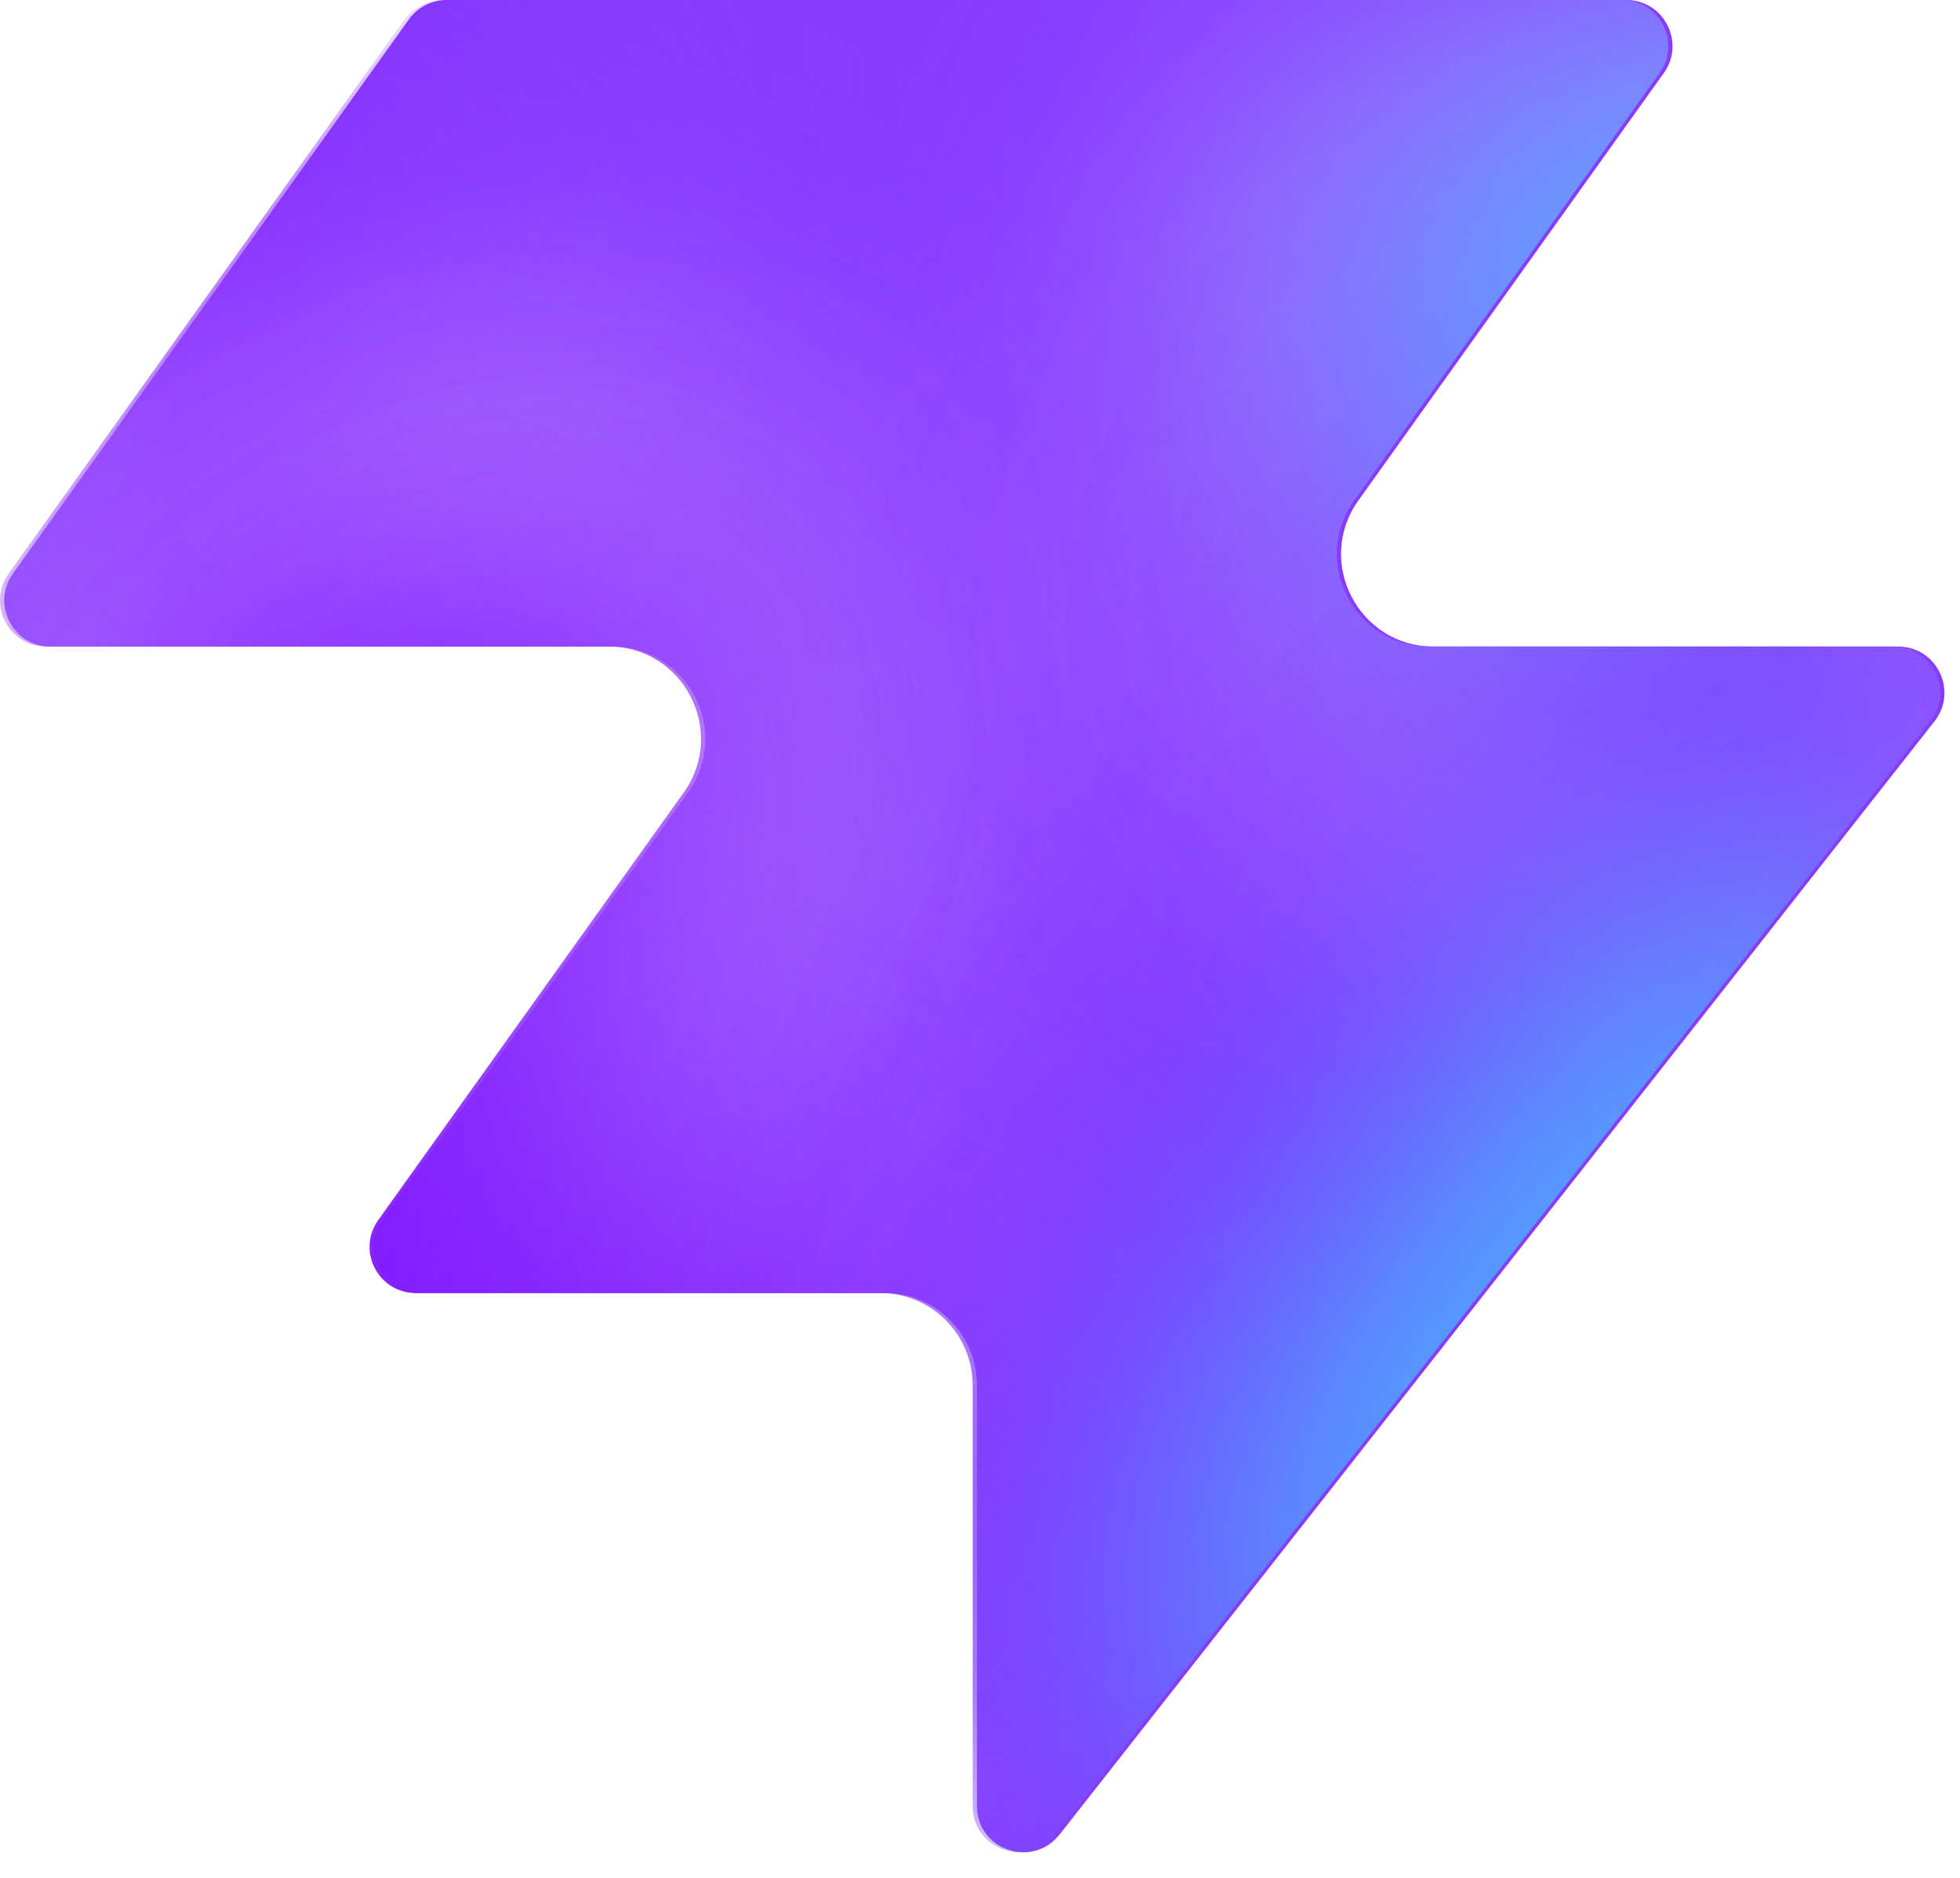
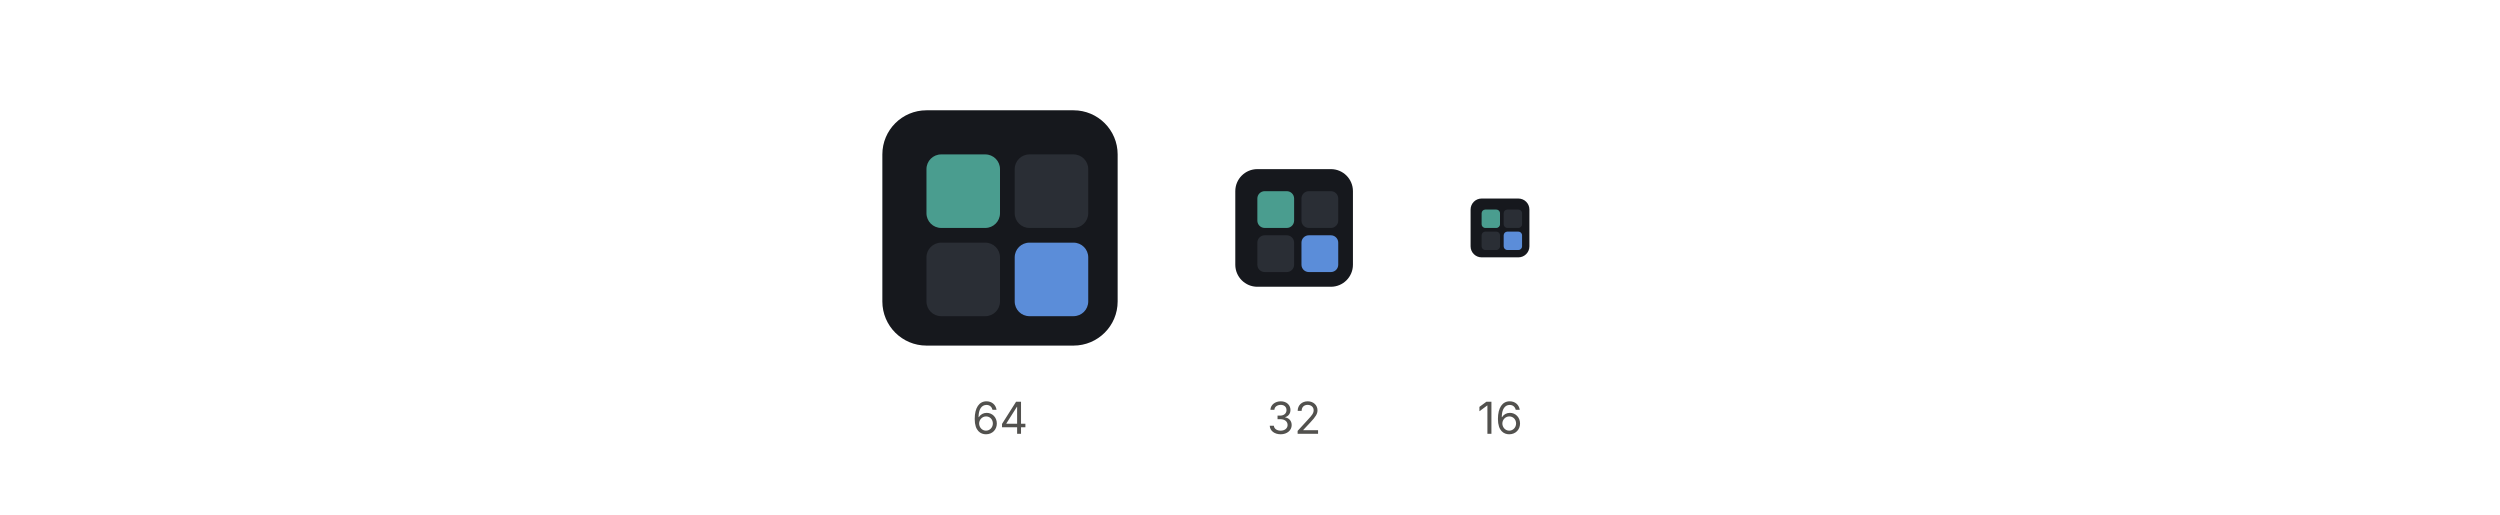
- <svg xmlns="http://www.w3.org/2000/svg" width="48" height="46" fill="none" viewBox="0 0 48 46">
-   <path fill="#863bff" d="M25.946 44.938c-.664.845-2.021.375-2.021-.698V33.937a2.26 2.26 0 0 0-2.262-2.262H10.287c-.92 0-1.456-1.04-.92-1.788l7.48-10.471c1.07-1.497 0-3.578-1.842-3.578H1.237c-.92 0-1.456-1.04-.92-1.788L10.013.474c.214-.297.556-.474.92-.474h28.894c.92 0 1.456 1.04.92 1.788l-7.48 10.471c-1.07 1.498 0 3.579 1.842 3.579h11.377c.943 0 1.473 1.088.89 1.83L25.947 44.94z" style="fill:#863bff;fill:color(display-p3 .525 .23 1);fill-opacity:1" />
-   <mask id="a" width="48" height="46" x="0" y="0" maskUnits="userSpaceOnUse" style="mask-type:alpha">
-     <path fill="#000" d="M25.842 44.938c-.664.844-2.021.375-2.021-.698V33.937a2.26 2.26 0 0 0-2.262-2.262H10.183c-.92 0-1.456-1.04-.92-1.788l7.48-10.471c1.07-1.498 0-3.579-1.842-3.579H1.133c-.92 0-1.456-1.04-.92-1.787L9.91.473c.214-.297.556-.474.92-.474h28.894c.92 0 1.456 1.04.92 1.788l-7.48 10.471c-1.07 1.498 0 3.578 1.842 3.578h11.377c.943 0 1.473 1.088.89 1.832L25.843 44.94z" style="fill:#000;fill-opacity:1" />
-   </mask>
-   <g mask="url(#a)">
-     <g filter="url(#b)">
-       <ellipse cx="5.508" cy="14.704" fill="#ede6ff" rx="5.508" ry="14.704" style="fill:#ede6ff;fill:color(display-p3 .927 .903 1);fill-opacity:1" transform="matrix(.00324 1 1 -.00324 -4.47 31.516)" />
-     </g>
-     <g filter="url(#c)">
-       <ellipse cx="10.399" cy="29.851" fill="#ede6ff" rx="10.399" ry="29.851" style="fill:#ede6ff;fill:color(display-p3 .927 .903 1);fill-opacity:1" transform="matrix(.00324 1 1 -.00324 -39.328 7.883)" />
-     </g>
-     <g filter="url(#d)">
-       <ellipse cx="5.508" cy="30.487" fill="#7e14ff" rx="5.508" ry="30.487" style="fill:#7e14ff;fill:color(display-p3 .492 .077 1);fill-opacity:1" transform="rotate(89.814 -25.913 -14.639)scale(1 -1)" />
-     </g>
-     <g filter="url(#e)">
-       <ellipse cx="5.508" cy="30.599" fill="#7e14ff" rx="5.508" ry="30.599" style="fill:#7e14ff;fill:color(display-p3 .492 .077 1);fill-opacity:1" transform="rotate(89.814 -32.644 -3.334)scale(1 -1)" />
-     </g>
-     <g filter="url(#f)">
-       <ellipse cx="5.508" cy="30.599" fill="#7e14ff" rx="5.508" ry="30.599" style="fill:#7e14ff;fill:color(display-p3 .492 .077 1);fill-opacity:1" transform="matrix(.00324 1 1 -.00324 -34.34 30.47)" />
-     </g>
-     <g filter="url(#g)">
-       <ellipse cx="14.072" cy="22.078" fill="#ede6ff" rx="14.072" ry="22.078" style="fill:#ede6ff;fill:color(display-p3 .927 .903 1);fill-opacity:1" transform="rotate(93.35 24.506 48.493)scale(-1 1)" />
-     </g>
-     <g filter="url(#h)">
-       <ellipse cx="3.47" cy="21.501" fill="#7e14ff" rx="3.47" ry="21.501" style="fill:#7e14ff;fill:color(display-p3 .492 .077 1);fill-opacity:1" transform="rotate(89.009 28.708 47.59)scale(-1 1)" />
-     </g>
-     <g filter="url(#i)">
-       <ellipse cx="3.47" cy="21.501" fill="#7e14ff" rx="3.47" ry="21.501" style="fill:#7e14ff;fill:color(display-p3 .492 .077 1);fill-opacity:1" transform="rotate(89.009 28.708 47.59)scale(-1 1)" />
-     </g>
-     <g filter="url(#j)">
-       <ellipse cx=".387" cy="8.972" fill="#7e14ff" rx="4.407" ry="29.108" style="fill:#7e14ff;fill:color(display-p3 .492 .077 1);fill-opacity:1" transform="rotate(39.51 .387 8.972)" />
-     </g>
-     <g filter="url(#k)">
-       <ellipse cx="47.523" cy="-6.092" fill="#7e14ff" rx="4.407" ry="29.108" style="fill:#7e14ff;fill:color(display-p3 .492 .077 1);fill-opacity:1" transform="rotate(37.892 47.523 -6.092)" />
-     </g>
-     <g filter="url(#l)">
-       <ellipse cx="41.412" cy="6.333" fill="#47bfff" rx="5.971" ry="9.665" style="fill:#47bfff;fill:color(display-p3 .28 .748 1);fill-opacity:1" transform="rotate(37.892 41.412 6.333)" />
-     </g>
-     <g filter="url(#m)">
-       <ellipse cx="-1.879" cy="38.332" fill="#7e14ff" rx="4.407" ry="29.108" style="fill:#7e14ff;fill:color(display-p3 .492 .077 1);fill-opacity:1" transform="rotate(37.892 -1.88 38.332)" />
-     </g>
-     <g filter="url(#n)">
-       <ellipse cx="-1.879" cy="38.332" fill="#7e14ff" rx="4.407" ry="29.108" style="fill:#7e14ff;fill:color(display-p3 .492 .077 1);fill-opacity:1" transform="rotate(37.892 -1.88 38.332)" />
-     </g>
-     <g filter="url(#o)">
-       <ellipse cx="35.651" cy="29.907" fill="#7e14ff" rx="4.407" ry="29.108" style="fill:#7e14ff;fill:color(display-p3 .492 .077 1);fill-opacity:1" transform="rotate(37.892 35.651 29.907)" />
-     </g>
-     <g filter="url(#p)">
-       <ellipse cx="38.418" cy="32.4" fill="#47bfff" rx="5.971" ry="15.297" style="fill:#47bfff;fill:color(display-p3 .28 .748 1);fill-opacity:1" transform="rotate(37.892 38.418 32.4)" />
-     </g>
+ <svg xmlns="http://www.w3.org/2000/svg" width="100%" viewBox="0 0 680 140" role="img" style="">
+   <g transform="translate(240, 30)" style="fill:rgb(0, 0, 0);stroke:none;color:rgb(11, 11, 11);stroke-width:1px;stroke-linecap:butt;stroke-linejoin:miter;opacity:1;font-family:anthropic-sans, -apple-system, BlinkMacSystemFont, &quot;Segoe UI&quot;, sans-serif;font-size:16px;font-weight:400;text-anchor:start;dominant-baseline:auto">
+     <rect x="0" y="0" width="64" height="64" rx="12" fill="#16181d" style="fill:rgb(22, 24, 29);stroke:none;color:rgb(11, 11, 11);stroke-width:1px;stroke-linecap:butt;stroke-linejoin:miter;opacity:1;font-family:anthropic-sans, -apple-system, BlinkMacSystemFont, &quot;Segoe UI&quot;, sans-serif;font-size:16px;font-weight:400;text-anchor:start;dominant-baseline:auto" />
+     <rect x="12" y="12" width="20" height="20" rx="4" fill="#4a9d8f" style="fill:rgb(74, 157, 143);stroke:none;color:rgb(11, 11, 11);stroke-width:1px;stroke-linecap:butt;stroke-linejoin:miter;opacity:1;font-family:anthropic-sans, -apple-system, BlinkMacSystemFont, &quot;Segoe UI&quot;, sans-serif;font-size:16px;font-weight:400;text-anchor:start;dominant-baseline:auto" />
+     <rect x="36" y="12" width="20" height="20" rx="4" fill="#2a2e35" style="fill:rgb(42, 46, 53);stroke:none;color:rgb(11, 11, 11);stroke-width:1px;stroke-linecap:butt;stroke-linejoin:miter;opacity:1;font-family:anthropic-sans, -apple-system, BlinkMacSystemFont, &quot;Segoe UI&quot;, sans-serif;font-size:16px;font-weight:400;text-anchor:start;dominant-baseline:auto" />
+     <rect x="12" y="36" width="20" height="20" rx="4" fill="#2a2e35" style="fill:rgb(42, 46, 53);stroke:none;color:rgb(11, 11, 11);stroke-width:1px;stroke-linecap:butt;stroke-linejoin:miter;opacity:1;font-family:anthropic-sans, -apple-system, BlinkMacSystemFont, &quot;Segoe UI&quot;, sans-serif;font-size:16px;font-weight:400;text-anchor:start;dominant-baseline:auto" />
+     <rect x="36" y="36" width="20" height="20" rx="4" fill="#5b8dd9" style="fill:rgb(91, 141, 217);stroke:none;color:rgb(11, 11, 11);stroke-width:1px;stroke-linecap:butt;stroke-linejoin:miter;opacity:1;font-family:anthropic-sans, -apple-system, BlinkMacSystemFont, &quot;Segoe UI&quot;, sans-serif;font-size:16px;font-weight:400;text-anchor:start;dominant-baseline:auto" />
  </g>
-   <defs>
-     <filter id="b" width="60.045" height="41.654" x="-19.77" y="16.149" color-interpolation-filters="sRGB" filterUnits="userSpaceOnUse">
-       <feFlood flood-opacity="0" result="BackgroundImageFix" />
-       <feBlend in="SourceGraphic" in2="BackgroundImageFix" result="shape" />
-       <feGaussianBlur result="effect1_foregroundBlur_2002_17158" stdDeviation="7.659" />
-     </filter>
-     <filter id="c" width="90.34" height="51.437" x="-54.613" y="-7.533" color-interpolation-filters="sRGB" filterUnits="userSpaceOnUse">
-       <feFlood flood-opacity="0" result="BackgroundImageFix" />
-       <feBlend in="SourceGraphic" in2="BackgroundImageFix" result="shape" />
-       <feGaussianBlur result="effect1_foregroundBlur_2002_17158" stdDeviation="7.659" />
-     </filter>
-     <filter id="d" width="79.355" height="29.4" x="-49.64" y="2.03" color-interpolation-filters="sRGB" filterUnits="userSpaceOnUse">
-       <feFlood flood-opacity="0" result="BackgroundImageFix" />
-       <feBlend in="SourceGraphic" in2="BackgroundImageFix" result="shape" />
-       <feGaussianBlur result="effect1_foregroundBlur_2002_17158" stdDeviation="4.596" />
-     </filter>
-     <filter id="e" width="79.579" height="29.4" x="-45.045" y="20.029" color-interpolation-filters="sRGB" filterUnits="userSpaceOnUse">
-       <feFlood flood-opacity="0" result="BackgroundImageFix" />
-       <feBlend in="SourceGraphic" in2="BackgroundImageFix" result="shape" />
-       <feGaussianBlur result="effect1_foregroundBlur_2002_17158" stdDeviation="4.596" />
-     </filter>
-     <filter id="f" width="79.579" height="29.4" x="-43.513" y="21.178" color-interpolation-filters="sRGB" filterUnits="userSpaceOnUse">
-       <feFlood flood-opacity="0" result="BackgroundImageFix" />
-       <feBlend in="SourceGraphic" in2="BackgroundImageFix" result="shape" />
-       <feGaussianBlur result="effect1_foregroundBlur_2002_17158" stdDeviation="4.596" />
-     </filter>
-     <filter id="g" width="74.749" height="58.852" x="15.756" y="-17.901" color-interpolation-filters="sRGB" filterUnits="userSpaceOnUse">
-       <feFlood flood-opacity="0" result="BackgroundImageFix" />
-       <feBlend in="SourceGraphic" in2="BackgroundImageFix" result="shape" />
-       <feGaussianBlur result="effect1_foregroundBlur_2002_17158" stdDeviation="7.659" />
-     </filter>
-     <filter id="h" width="61.377" height="25.362" x="23.548" y="2.284" color-interpolation-filters="sRGB" filterUnits="userSpaceOnUse">
-       <feFlood flood-opacity="0" result="BackgroundImageFix" />
-       <feBlend in="SourceGraphic" in2="BackgroundImageFix" result="shape" />
-       <feGaussianBlur result="effect1_foregroundBlur_2002_17158" stdDeviation="4.596" />
-     </filter>
-     <filter id="i" width="61.377" height="25.362" x="23.548" y="2.284" color-interpolation-filters="sRGB" filterUnits="userSpaceOnUse">
-       <feFlood flood-opacity="0" result="BackgroundImageFix" />
-       <feBlend in="SourceGraphic" in2="BackgroundImageFix" result="shape" />
-       <feGaussianBlur result="effect1_foregroundBlur_2002_17158" stdDeviation="4.596" />
-     </filter>
-     <filter id="j" width="56.045" height="63.649" x="-27.636" y="-22.853" color-interpolation-filters="sRGB" filterUnits="userSpaceOnUse">
-       <feFlood flood-opacity="0" result="BackgroundImageFix" />
-       <feBlend in="SourceGraphic" in2="BackgroundImageFix" result="shape" />
-       <feGaussianBlur result="effect1_foregroundBlur_2002_17158" stdDeviation="4.596" />
-     </filter>
-     <filter id="k" width="54.814" height="64.646" x="20.116" y="-38.415" color-interpolation-filters="sRGB" filterUnits="userSpaceOnUse">
-       <feFlood flood-opacity="0" result="BackgroundImageFix" />
-       <feBlend in="SourceGraphic" in2="BackgroundImageFix" result="shape" />
-       <feGaussianBlur result="effect1_foregroundBlur_2002_17158" stdDeviation="4.596" />
-     </filter>
-     <filter id="l" width="33.541" height="35.313" x="24.641" y="-11.323" color-interpolation-filters="sRGB" filterUnits="userSpaceOnUse">
-       <feFlood flood-opacity="0" result="BackgroundImageFix" />
-       <feBlend in="SourceGraphic" in2="BackgroundImageFix" result="shape" />
-       <feGaussianBlur result="effect1_foregroundBlur_2002_17158" stdDeviation="4.596" />
-     </filter>
-     <filter id="m" width="54.814" height="64.646" x="-29.286" y="6.009" color-interpolation-filters="sRGB" filterUnits="userSpaceOnUse">
-       <feFlood flood-opacity="0" result="BackgroundImageFix" />
-       <feBlend in="SourceGraphic" in2="BackgroundImageFix" result="shape" />
-       <feGaussianBlur result="effect1_foregroundBlur_2002_17158" stdDeviation="4.596" />
-     </filter>
-     <filter id="n" width="54.814" height="64.646" x="-29.286" y="6.009" color-interpolation-filters="sRGB" filterUnits="userSpaceOnUse">
-       <feFlood flood-opacity="0" result="BackgroundImageFix" />
-       <feBlend in="SourceGraphic" in2="BackgroundImageFix" result="shape" />
-       <feGaussianBlur result="effect1_foregroundBlur_2002_17158" stdDeviation="4.596" />
-     </filter>
-     <filter id="o" width="54.814" height="64.646" x="8.244" y="-2.416" color-interpolation-filters="sRGB" filterUnits="userSpaceOnUse">
-       <feFlood flood-opacity="0" result="BackgroundImageFix" />
-       <feBlend in="SourceGraphic" in2="BackgroundImageFix" result="shape" />
-       <feGaussianBlur result="effect1_foregroundBlur_2002_17158" stdDeviation="4.596" />
-     </filter>
-     <filter id="p" width="39.409" height="43.623" x="18.713" y="10.588" color-interpolation-filters="sRGB" filterUnits="userSpaceOnUse">
-       <feFlood flood-opacity="0" result="BackgroundImageFix" />
-       <feBlend in="SourceGraphic" in2="BackgroundImageFix" result="shape" />
-       <feGaussianBlur result="effect1_foregroundBlur_2002_17158" stdDeviation="4.596" />
-     </filter>
-   </defs>
+   <g transform="translate(336, 46)" style="fill:rgb(0, 0, 0);stroke:none;color:rgb(11, 11, 11);stroke-width:1px;stroke-linecap:butt;stroke-linejoin:miter;opacity:1;font-family:anthropic-sans, -apple-system, BlinkMacSystemFont, &quot;Segoe UI&quot;, sans-serif;font-size:16px;font-weight:400;text-anchor:start;dominant-baseline:auto">
+     <rect x="0" y="0" width="32" height="32" rx="6" fill="#16181d" style="fill:rgb(22, 24, 29);stroke:none;color:rgb(11, 11, 11);stroke-width:1px;stroke-linecap:butt;stroke-linejoin:miter;opacity:1;font-family:anthropic-sans, -apple-system, BlinkMacSystemFont, &quot;Segoe UI&quot;, sans-serif;font-size:16px;font-weight:400;text-anchor:start;dominant-baseline:auto" />
+     <rect x="6" y="6" width="10" height="10" rx="2" fill="#4a9d8f" style="fill:rgb(74, 157, 143);stroke:none;color:rgb(11, 11, 11);stroke-width:1px;stroke-linecap:butt;stroke-linejoin:miter;opacity:1;font-family:anthropic-sans, -apple-system, BlinkMacSystemFont, &quot;Segoe UI&quot;, sans-serif;font-size:16px;font-weight:400;text-anchor:start;dominant-baseline:auto" />
+     <rect x="18" y="6" width="10" height="10" rx="2" fill="#2a2e35" style="fill:rgb(42, 46, 53);stroke:none;color:rgb(11, 11, 11);stroke-width:1px;stroke-linecap:butt;stroke-linejoin:miter;opacity:1;font-family:anthropic-sans, -apple-system, BlinkMacSystemFont, &quot;Segoe UI&quot;, sans-serif;font-size:16px;font-weight:400;text-anchor:start;dominant-baseline:auto" />
+     <rect x="6" y="18" width="10" height="10" rx="2" fill="#2a2e35" style="fill:rgb(42, 46, 53);stroke:none;color:rgb(11, 11, 11);stroke-width:1px;stroke-linecap:butt;stroke-linejoin:miter;opacity:1;font-family:anthropic-sans, -apple-system, BlinkMacSystemFont, &quot;Segoe UI&quot;, sans-serif;font-size:16px;font-weight:400;text-anchor:start;dominant-baseline:auto" />
+     <rect x="18" y="18" width="10" height="10" rx="2" fill="#5b8dd9" style="fill:rgb(91, 141, 217);stroke:none;color:rgb(11, 11, 11);stroke-width:1px;stroke-linecap:butt;stroke-linejoin:miter;opacity:1;font-family:anthropic-sans, -apple-system, BlinkMacSystemFont, &quot;Segoe UI&quot;, sans-serif;font-size:16px;font-weight:400;text-anchor:start;dominant-baseline:auto" />
+   </g>
+   <g transform="translate(400, 54)" style="fill:rgb(0, 0, 0);stroke:none;color:rgb(11, 11, 11);stroke-width:1px;stroke-linecap:butt;stroke-linejoin:miter;opacity:1;font-family:anthropic-sans, -apple-system, BlinkMacSystemFont, &quot;Segoe UI&quot;, sans-serif;font-size:16px;font-weight:400;text-anchor:start;dominant-baseline:auto">
+     <rect x="0" y="0" width="16" height="16" rx="3" fill="#16181d" style="fill:rgb(22, 24, 29);stroke:none;color:rgb(11, 11, 11);stroke-width:1px;stroke-linecap:butt;stroke-linejoin:miter;opacity:1;font-family:anthropic-sans, -apple-system, BlinkMacSystemFont, &quot;Segoe UI&quot;, sans-serif;font-size:16px;font-weight:400;text-anchor:start;dominant-baseline:auto" />
+     <rect x="3" y="3" width="5" height="5" rx="1" fill="#4a9d8f" style="fill:rgb(74, 157, 143);stroke:none;color:rgb(11, 11, 11);stroke-width:1px;stroke-linecap:butt;stroke-linejoin:miter;opacity:1;font-family:anthropic-sans, -apple-system, BlinkMacSystemFont, &quot;Segoe UI&quot;, sans-serif;font-size:16px;font-weight:400;text-anchor:start;dominant-baseline:auto" />
+     <rect x="9" y="3" width="5" height="5" rx="1" fill="#2a2e35" style="fill:rgb(42, 46, 53);stroke:none;color:rgb(11, 11, 11);stroke-width:1px;stroke-linecap:butt;stroke-linejoin:miter;opacity:1;font-family:anthropic-sans, -apple-system, BlinkMacSystemFont, &quot;Segoe UI&quot;, sans-serif;font-size:16px;font-weight:400;text-anchor:start;dominant-baseline:auto" />
+     <rect x="3" y="9" width="5" height="5" rx="1" fill="#2a2e35" style="fill:rgb(42, 46, 53);stroke:none;color:rgb(11, 11, 11);stroke-width:1px;stroke-linecap:butt;stroke-linejoin:miter;opacity:1;font-family:anthropic-sans, -apple-system, BlinkMacSystemFont, &quot;Segoe UI&quot;, sans-serif;font-size:16px;font-weight:400;text-anchor:start;dominant-baseline:auto" />
+     <rect x="9" y="9" width="5" height="5" rx="1" fill="#5b8dd9" style="fill:rgb(91, 141, 217);stroke:none;color:rgb(11, 11, 11);stroke-width:1px;stroke-linecap:butt;stroke-linejoin:miter;opacity:1;font-family:anthropic-sans, -apple-system, BlinkMacSystemFont, &quot;Segoe UI&quot;, sans-serif;font-size:16px;font-weight:400;text-anchor:start;dominant-baseline:auto" />
+   </g>
+   <text x="272" y="118" text-anchor="middle" style="fill:rgb(82, 81, 78);stroke:none;color:rgb(11, 11, 11);stroke-width:1px;stroke-linecap:butt;stroke-linejoin:miter;opacity:1;font-family:anthropic-sans, -apple-system, BlinkMacSystemFont, &quot;Segoe UI&quot;, sans-serif;font-size:12px;font-weight:400;text-anchor:middle;dominant-baseline:auto">64</text>
+   <text x="352" y="118" text-anchor="middle" style="fill:rgb(82, 81, 78);stroke:none;color:rgb(11, 11, 11);stroke-width:1px;stroke-linecap:butt;stroke-linejoin:miter;opacity:1;font-family:anthropic-sans, -apple-system, BlinkMacSystemFont, &quot;Segoe UI&quot;, sans-serif;font-size:12px;font-weight:400;text-anchor:middle;dominant-baseline:auto">32</text>
+   <text x="408" y="118" text-anchor="middle" style="fill:rgb(82, 81, 78);stroke:none;color:rgb(11, 11, 11);stroke-width:1px;stroke-linecap:butt;stroke-linejoin:miter;opacity:1;font-family:anthropic-sans, -apple-system, BlinkMacSystemFont, &quot;Segoe UI&quot;, sans-serif;font-size:12px;font-weight:400;text-anchor:middle;dominant-baseline:auto">16</text>
</svg>
